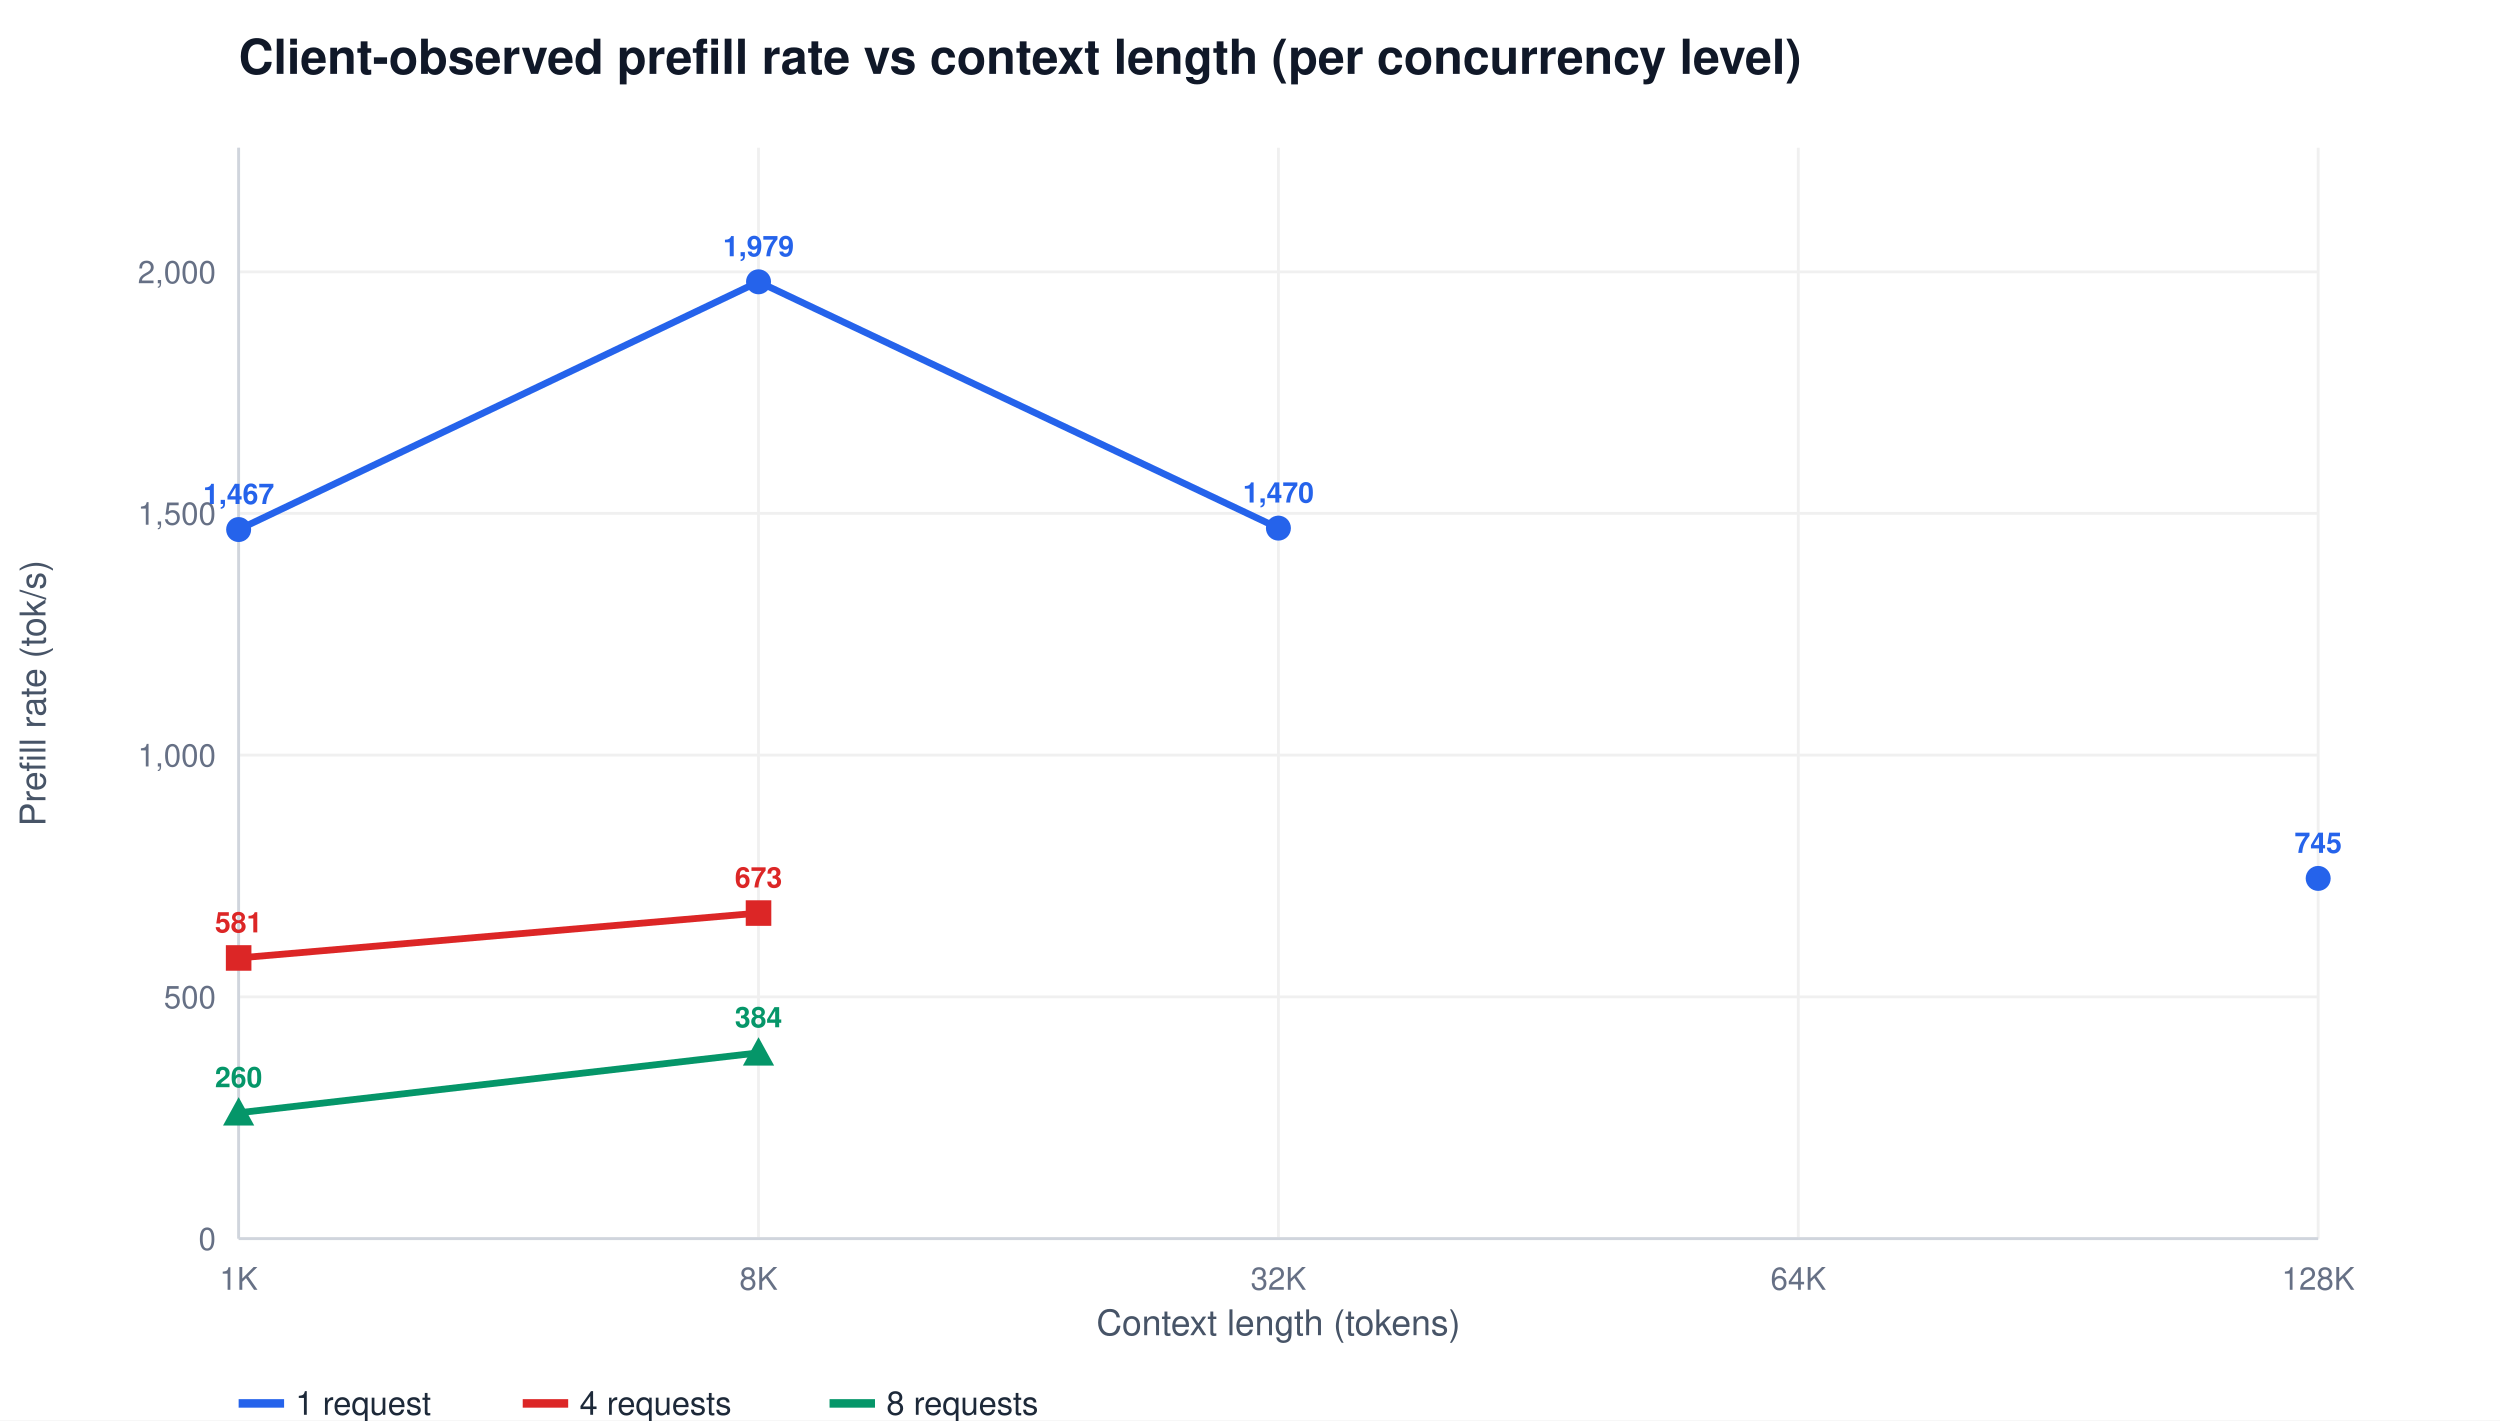
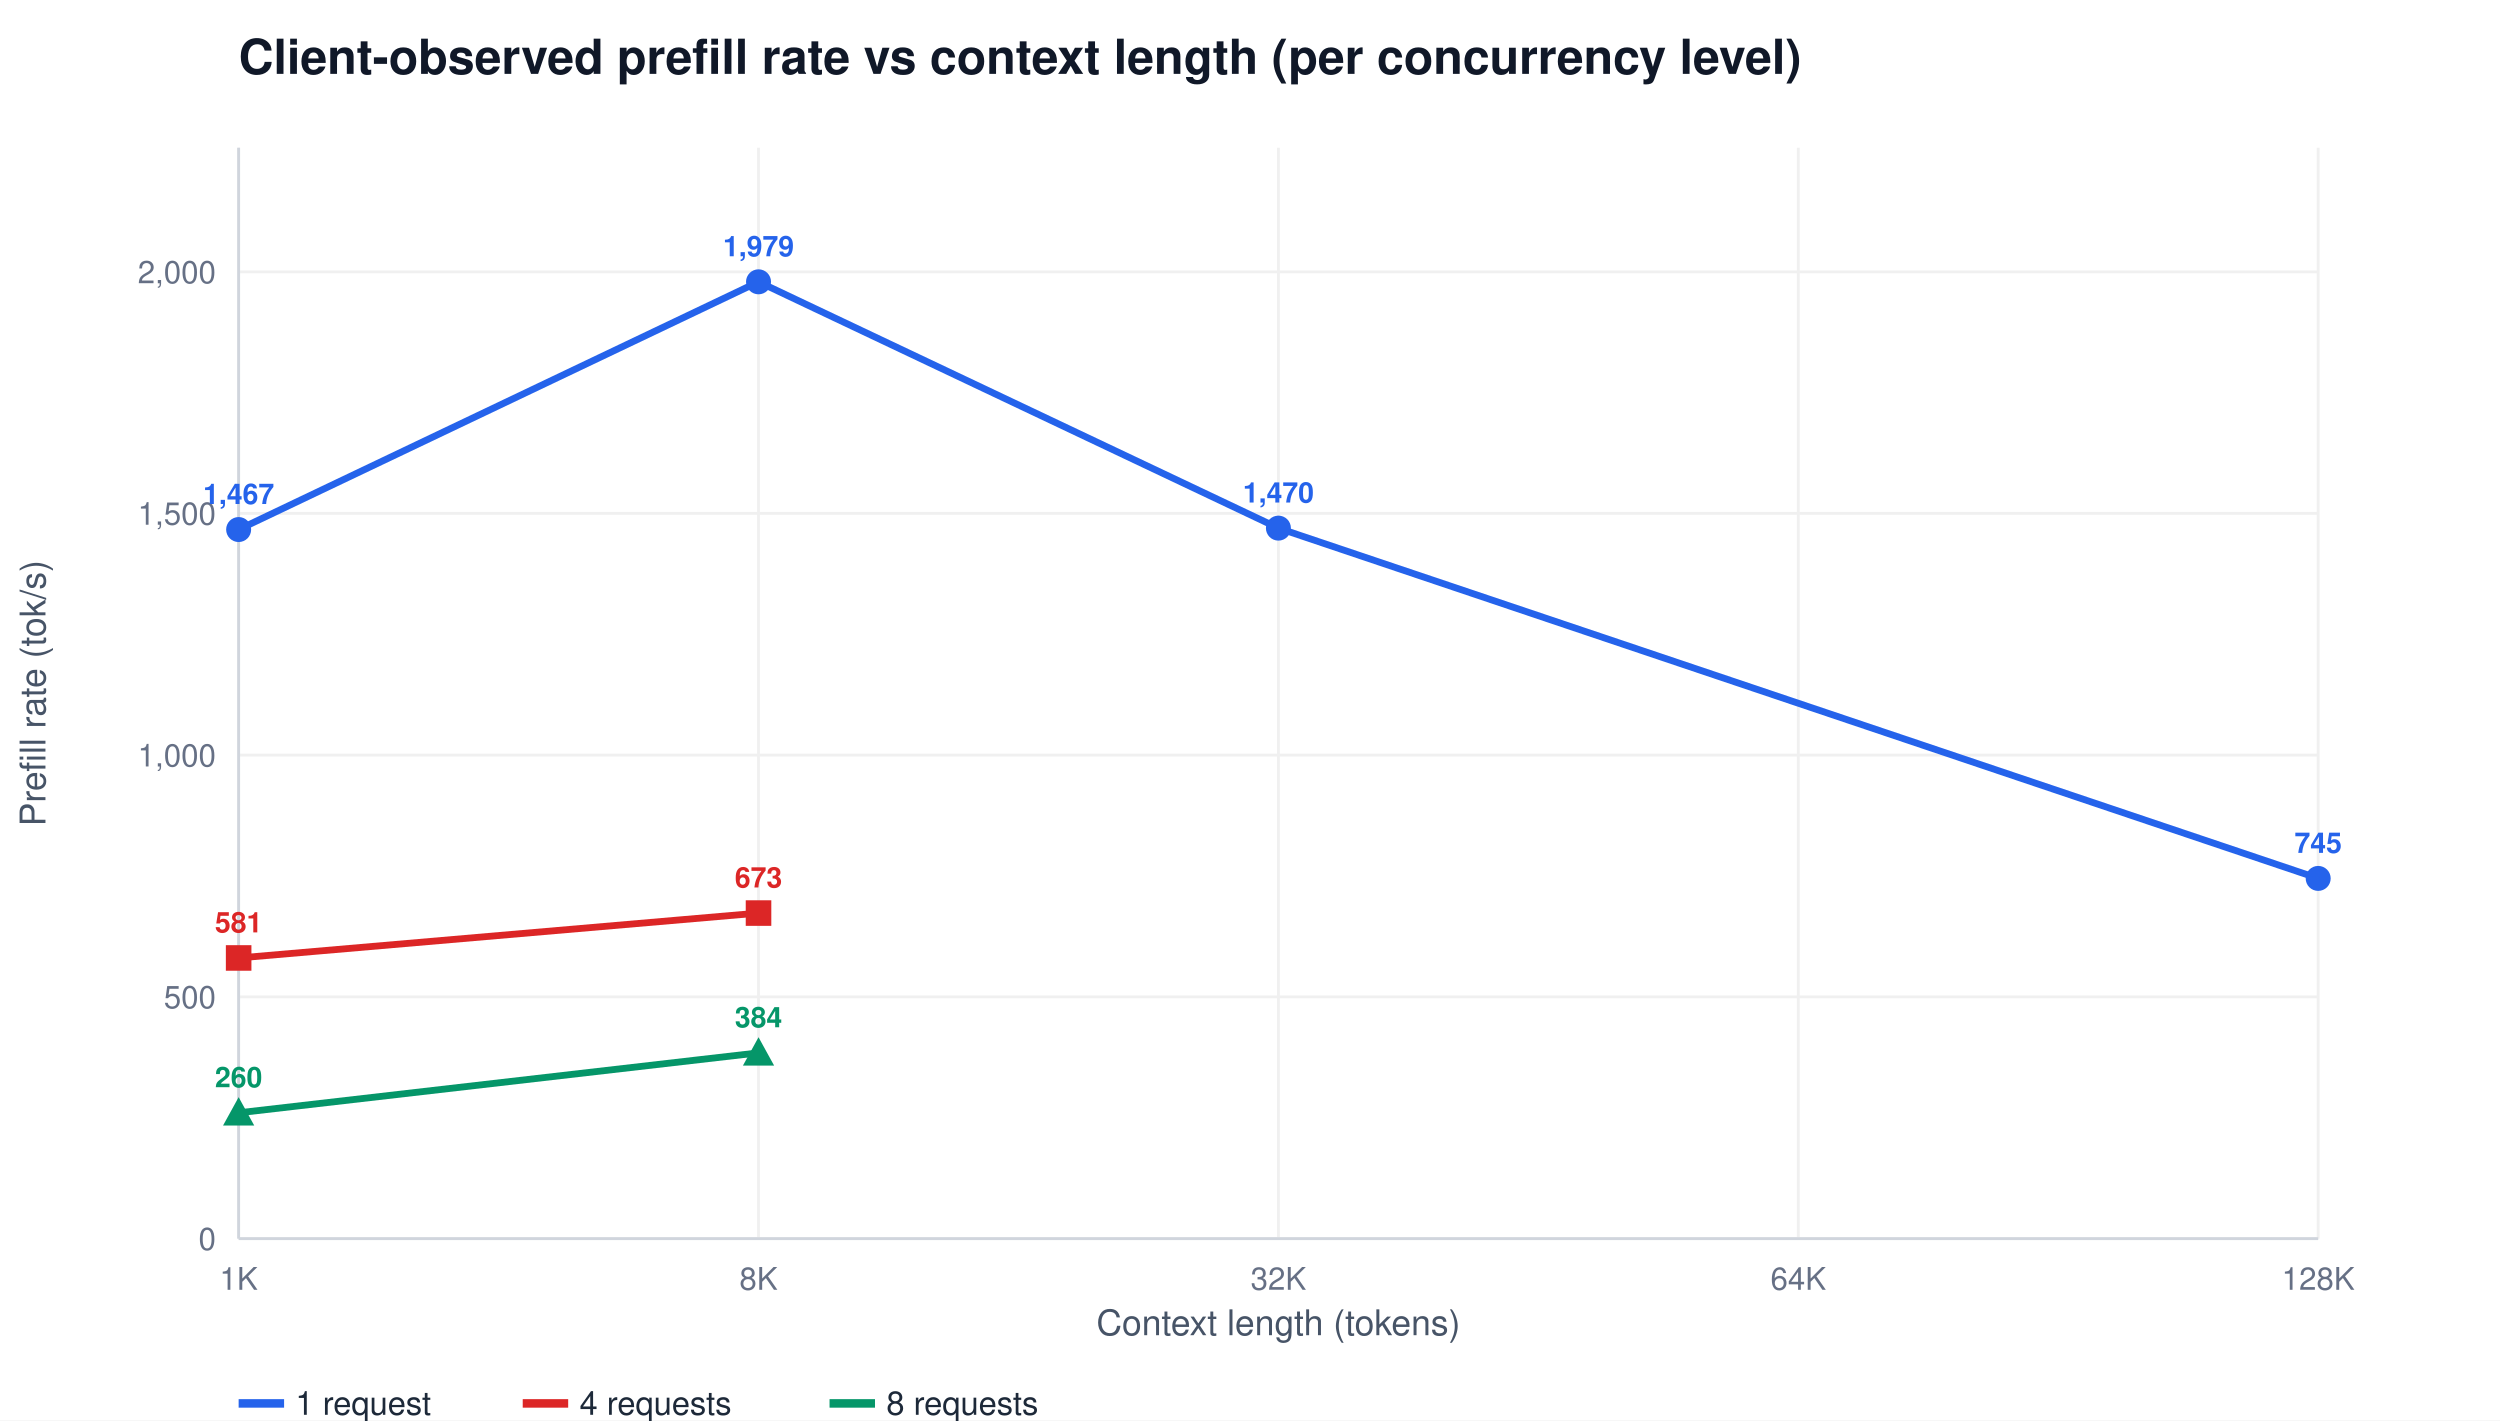
<svg xmlns="http://www.w3.org/2000/svg" width="880" height="500" viewBox="0 0 880 500" font-family="Segoe UI, Helvetica, Arial, sans-serif">
  <rect width="880" height="500" fill="#ffffff" />
  <text x="84" y="26" font-size="17" font-weight="600" fill="#101828">Client-observed prefill rate vs context length (per concurrency level)</text>
  <line x1="84" y1="436.0" x2="816" y2="436.0" stroke="#f0f0f0" stroke-width="1" />
  <text x="76" y="440.0" font-size="11" fill="#667085" text-anchor="end">0</text>
  <line x1="84" y1="350.9" x2="816" y2="350.9" stroke="#f0f0f0" stroke-width="1" />
  <text x="76" y="354.9" font-size="11" fill="#667085" text-anchor="end">500</text>
  <line x1="84" y1="265.8" x2="816" y2="265.8" stroke="#f0f0f0" stroke-width="1" />
  <text x="76" y="269.8" font-size="11" fill="#667085" text-anchor="end">1,000</text>
  <line x1="84" y1="180.7" x2="816" y2="180.7" stroke="#f0f0f0" stroke-width="1" />
  <text x="76" y="184.7" font-size="11" fill="#667085" text-anchor="end">1,500</text>
  <line x1="84" y1="95.7" x2="816" y2="95.7" stroke="#f0f0f0" stroke-width="1" />
  <text x="76" y="99.7" font-size="11" fill="#667085" text-anchor="end">2,000</text>
  <line x1="84.0" y1="52" x2="84.0" y2="436" stroke="#f0f0f0" stroke-width="1" />
  <text x="84.0" y="454" font-size="11" fill="#667085" text-anchor="middle">1K</text>
  <line x1="267.0" y1="52" x2="267.0" y2="436" stroke="#f0f0f0" stroke-width="1" />
  <text x="267.0" y="454" font-size="11" fill="#667085" text-anchor="middle">8K</text>
  <line x1="450.0" y1="52" x2="450.0" y2="436" stroke="#f0f0f0" stroke-width="1" />
  <text x="450.0" y="454" font-size="11" fill="#667085" text-anchor="middle">32K</text>
  <line x1="633.0" y1="52" x2="633.0" y2="436" stroke="#f0f0f0" stroke-width="1" />
  <text x="633.0" y="454" font-size="11" fill="#667085" text-anchor="middle">64K</text>
  <line x1="816.0" y1="52" x2="816.0" y2="436" stroke="#f0f0f0" stroke-width="1" />
  <text x="816.0" y="454" font-size="11" fill="#667085" text-anchor="middle">128K</text>
  <line x1="84" y1="436" x2="816" y2="436" stroke="#d0d5dd" stroke-width="1" />
  <line x1="84" y1="52" x2="84" y2="436" stroke="#d0d5dd" stroke-width="1" />
-   <polyline points="84.0,186.4 267.0,99.2 450.0,185.9" fill="none" stroke="#2563eb" stroke-width="2.4" />
+   <polyline points="84.0,186.4 267.0,99.2 450.0,185.9 816.0,309.2" fill="none" stroke="#2563eb" stroke-width="2.4" />
  <circle cx="84.0" cy="186.4" r="4.4" fill="#2563eb" />
  <circle cx="267.0" cy="99.2" r="4.4" fill="#2563eb" />
  <circle cx="450.0" cy="185.9" r="4.4" fill="#2563eb" />
  <circle cx="816.0" cy="309.2" r="4.4" fill="#2563eb" />
  <polyline points="84.0,337.2 267.0,321.4" fill="none" stroke="#dc2626" stroke-width="2.4" />
  <rect x="79.5" y="332.7" width="9" height="9" fill="#dc2626" />
  <rect x="262.5" y="316.9" width="9" height="9" fill="#dc2626" />
  <polyline points="84.0,391.7 267.0,370.6" fill="none" stroke="#059669" stroke-width="2.4" />
  <polygon points="84.0,386.2 78.5,396.2 89.5,396.2" fill="#059669" />
  <polygon points="267.0,365.1 261.5,375.1 272.5,375.1" fill="#059669" />
  <text x="84.0" y="177.4" font-size="10" fill="#2563eb" text-anchor="middle" font-weight="600">1,467</text>
  <text x="84.0" y="328.2" font-size="10" fill="#dc2626" text-anchor="middle" font-weight="600">581</text>
  <text x="84.0" y="382.7" font-size="10" fill="#059669" text-anchor="middle" font-weight="600">260</text>
  <text x="267.0" y="90.2" font-size="10" fill="#2563eb" text-anchor="middle" font-weight="600">1,979</text>
  <text x="267.0" y="312.4" font-size="10" fill="#dc2626" text-anchor="middle" font-weight="600">673</text>
  <text x="267.0" y="361.6" font-size="10" fill="#059669" text-anchor="middle" font-weight="600">384</text>
  <text x="450.0" y="176.9" font-size="10" fill="#2563eb" text-anchor="middle" font-weight="600">1,470</text>
  <text x="816.0" y="300.2" font-size="10" fill="#2563eb" text-anchor="middle" font-weight="600">745</text>
  <line x1="84" y1="494" x2="100" y2="494" stroke="#2563eb" stroke-width="3" />
  <text x="104" y="498" font-size="11.5" fill="#1d2939">1 request</text>
  <line x1="184" y1="494" x2="200" y2="494" stroke="#dc2626" stroke-width="3" />
  <text x="204" y="498" font-size="11.5" fill="#1d2939">4 requests</text>
  <line x1="292" y1="494" x2="308" y2="494" stroke="#059669" stroke-width="3" />
  <text x="312" y="498" font-size="11.5" fill="#1d2939">8 requests</text>
  <text x="450" y="470" font-size="12.5" fill="#475467" text-anchor="middle">Context length (tokens)</text>
  <text x="16" y="244" font-size="12.5" fill="#475467" text-anchor="middle" transform="rotate(-90 16 244)">Prefill rate (tok/s)</text>
</svg>
